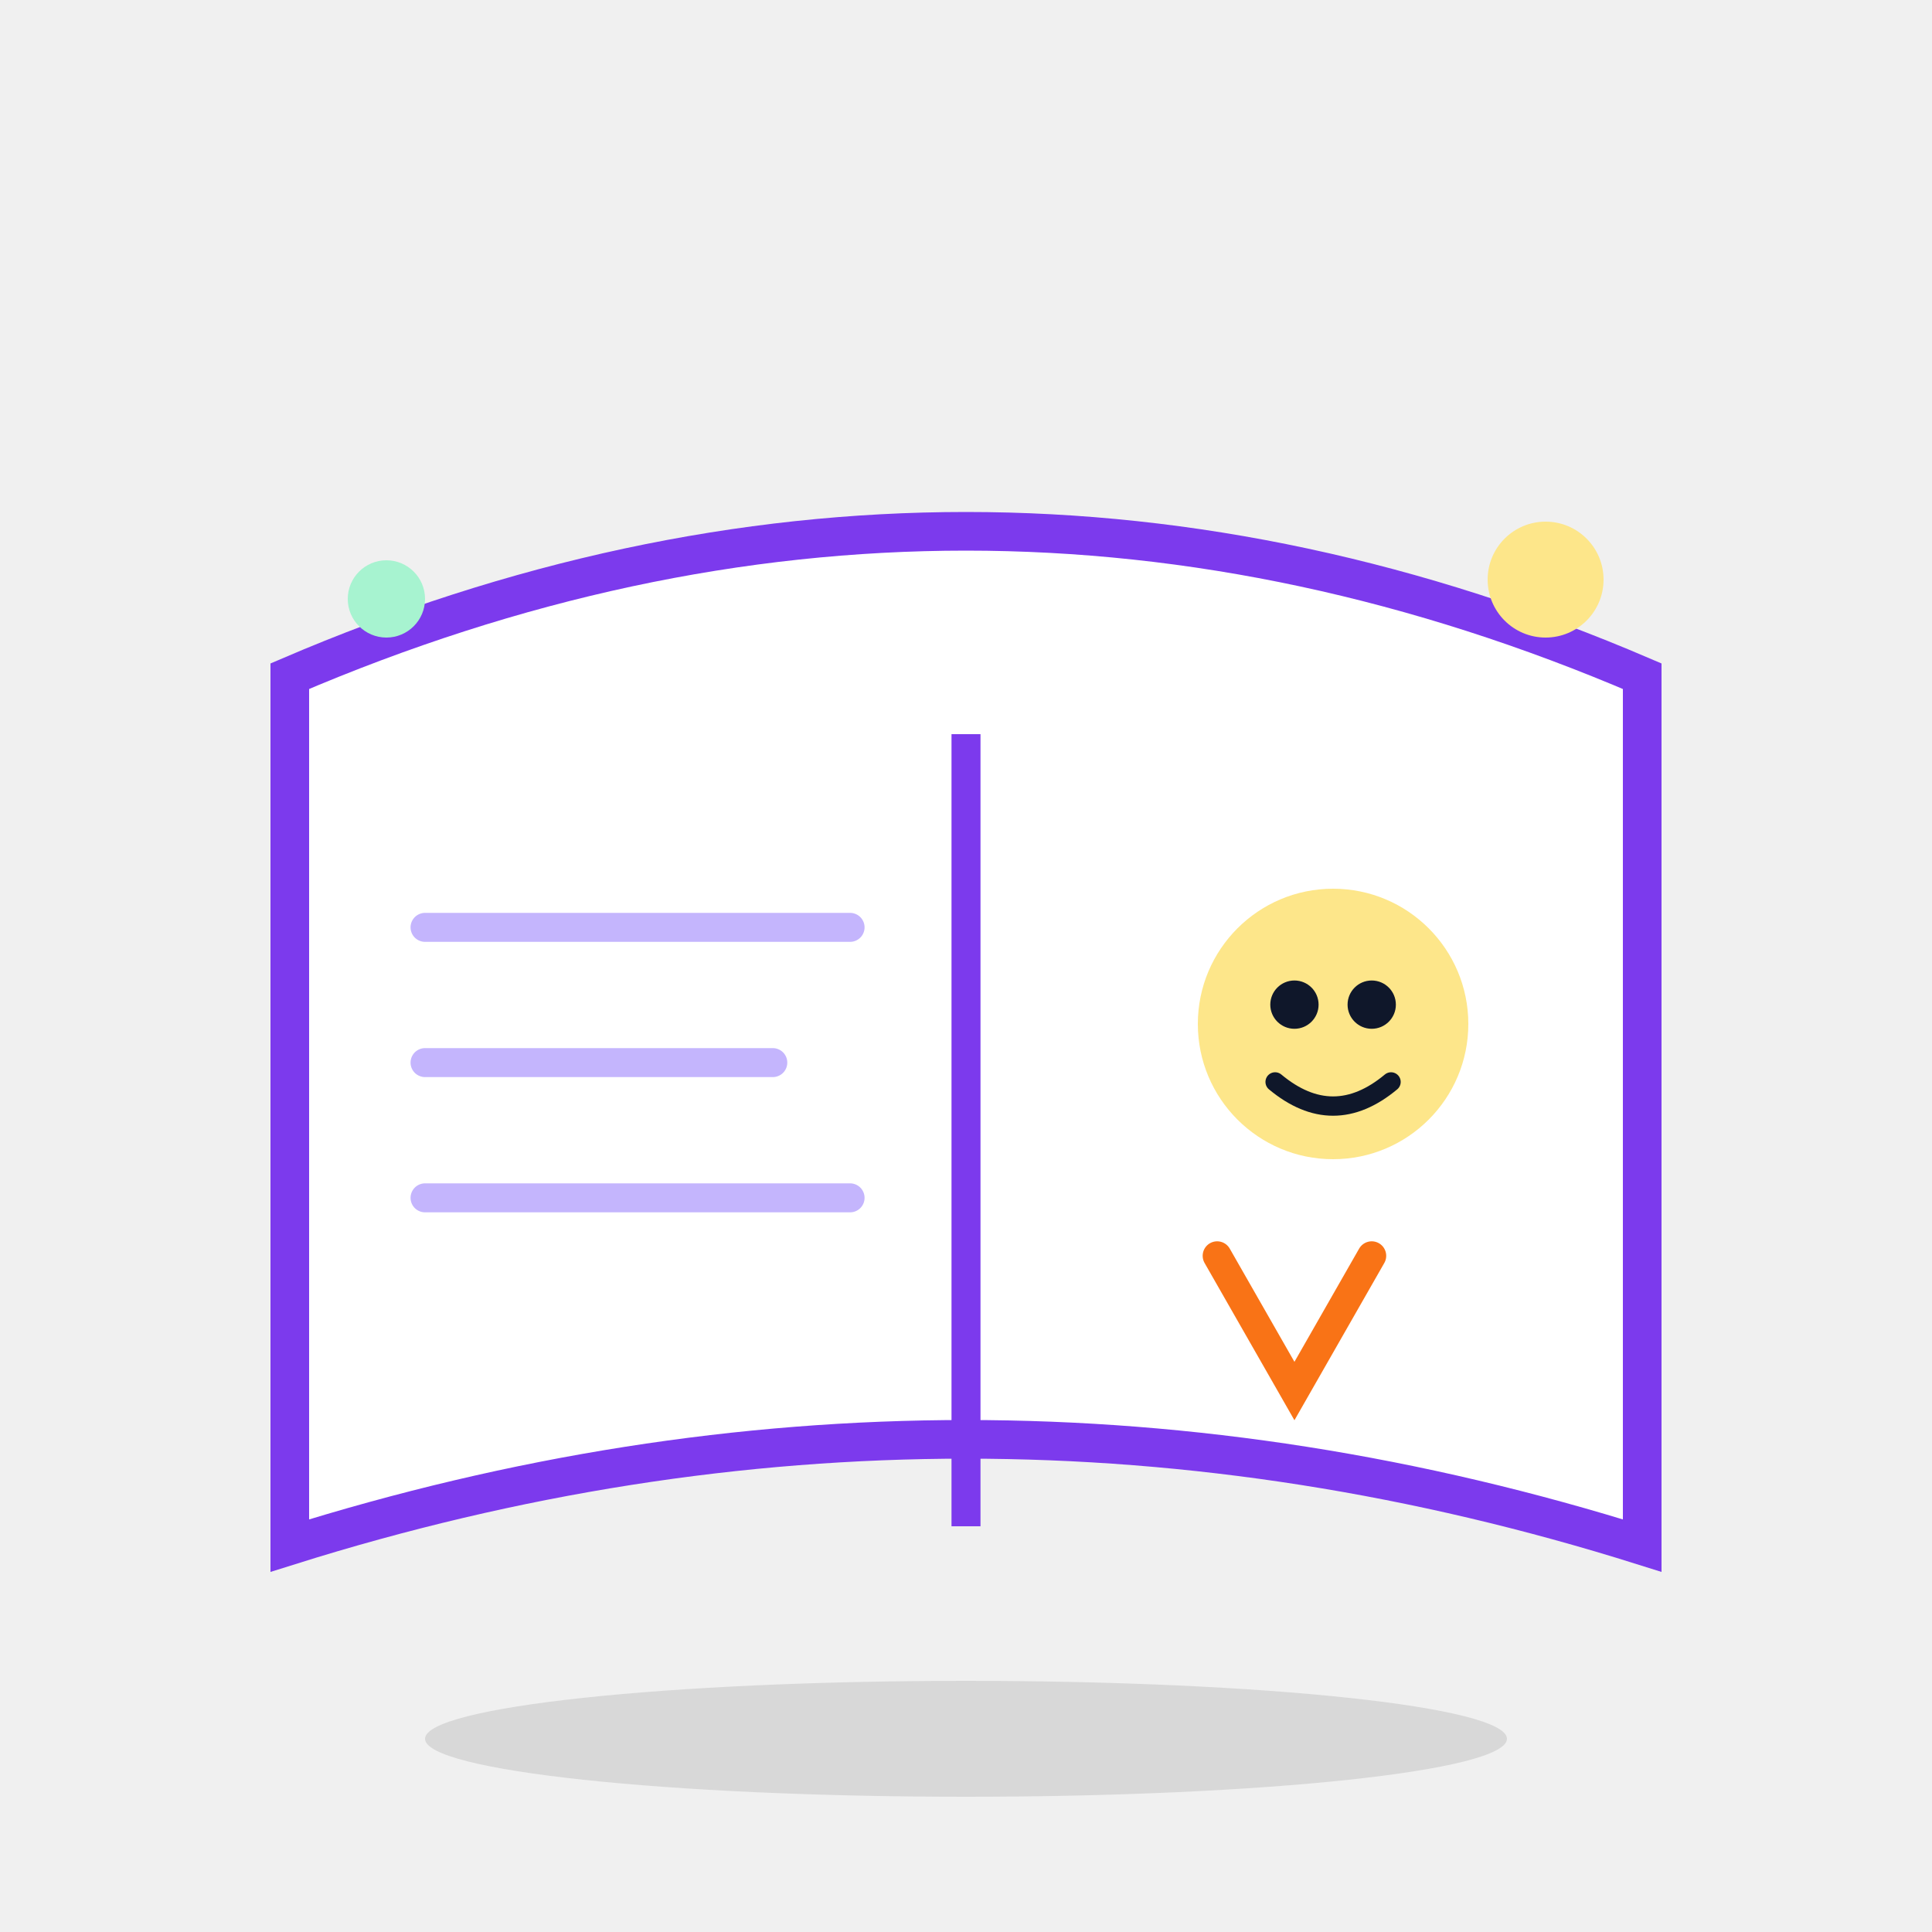
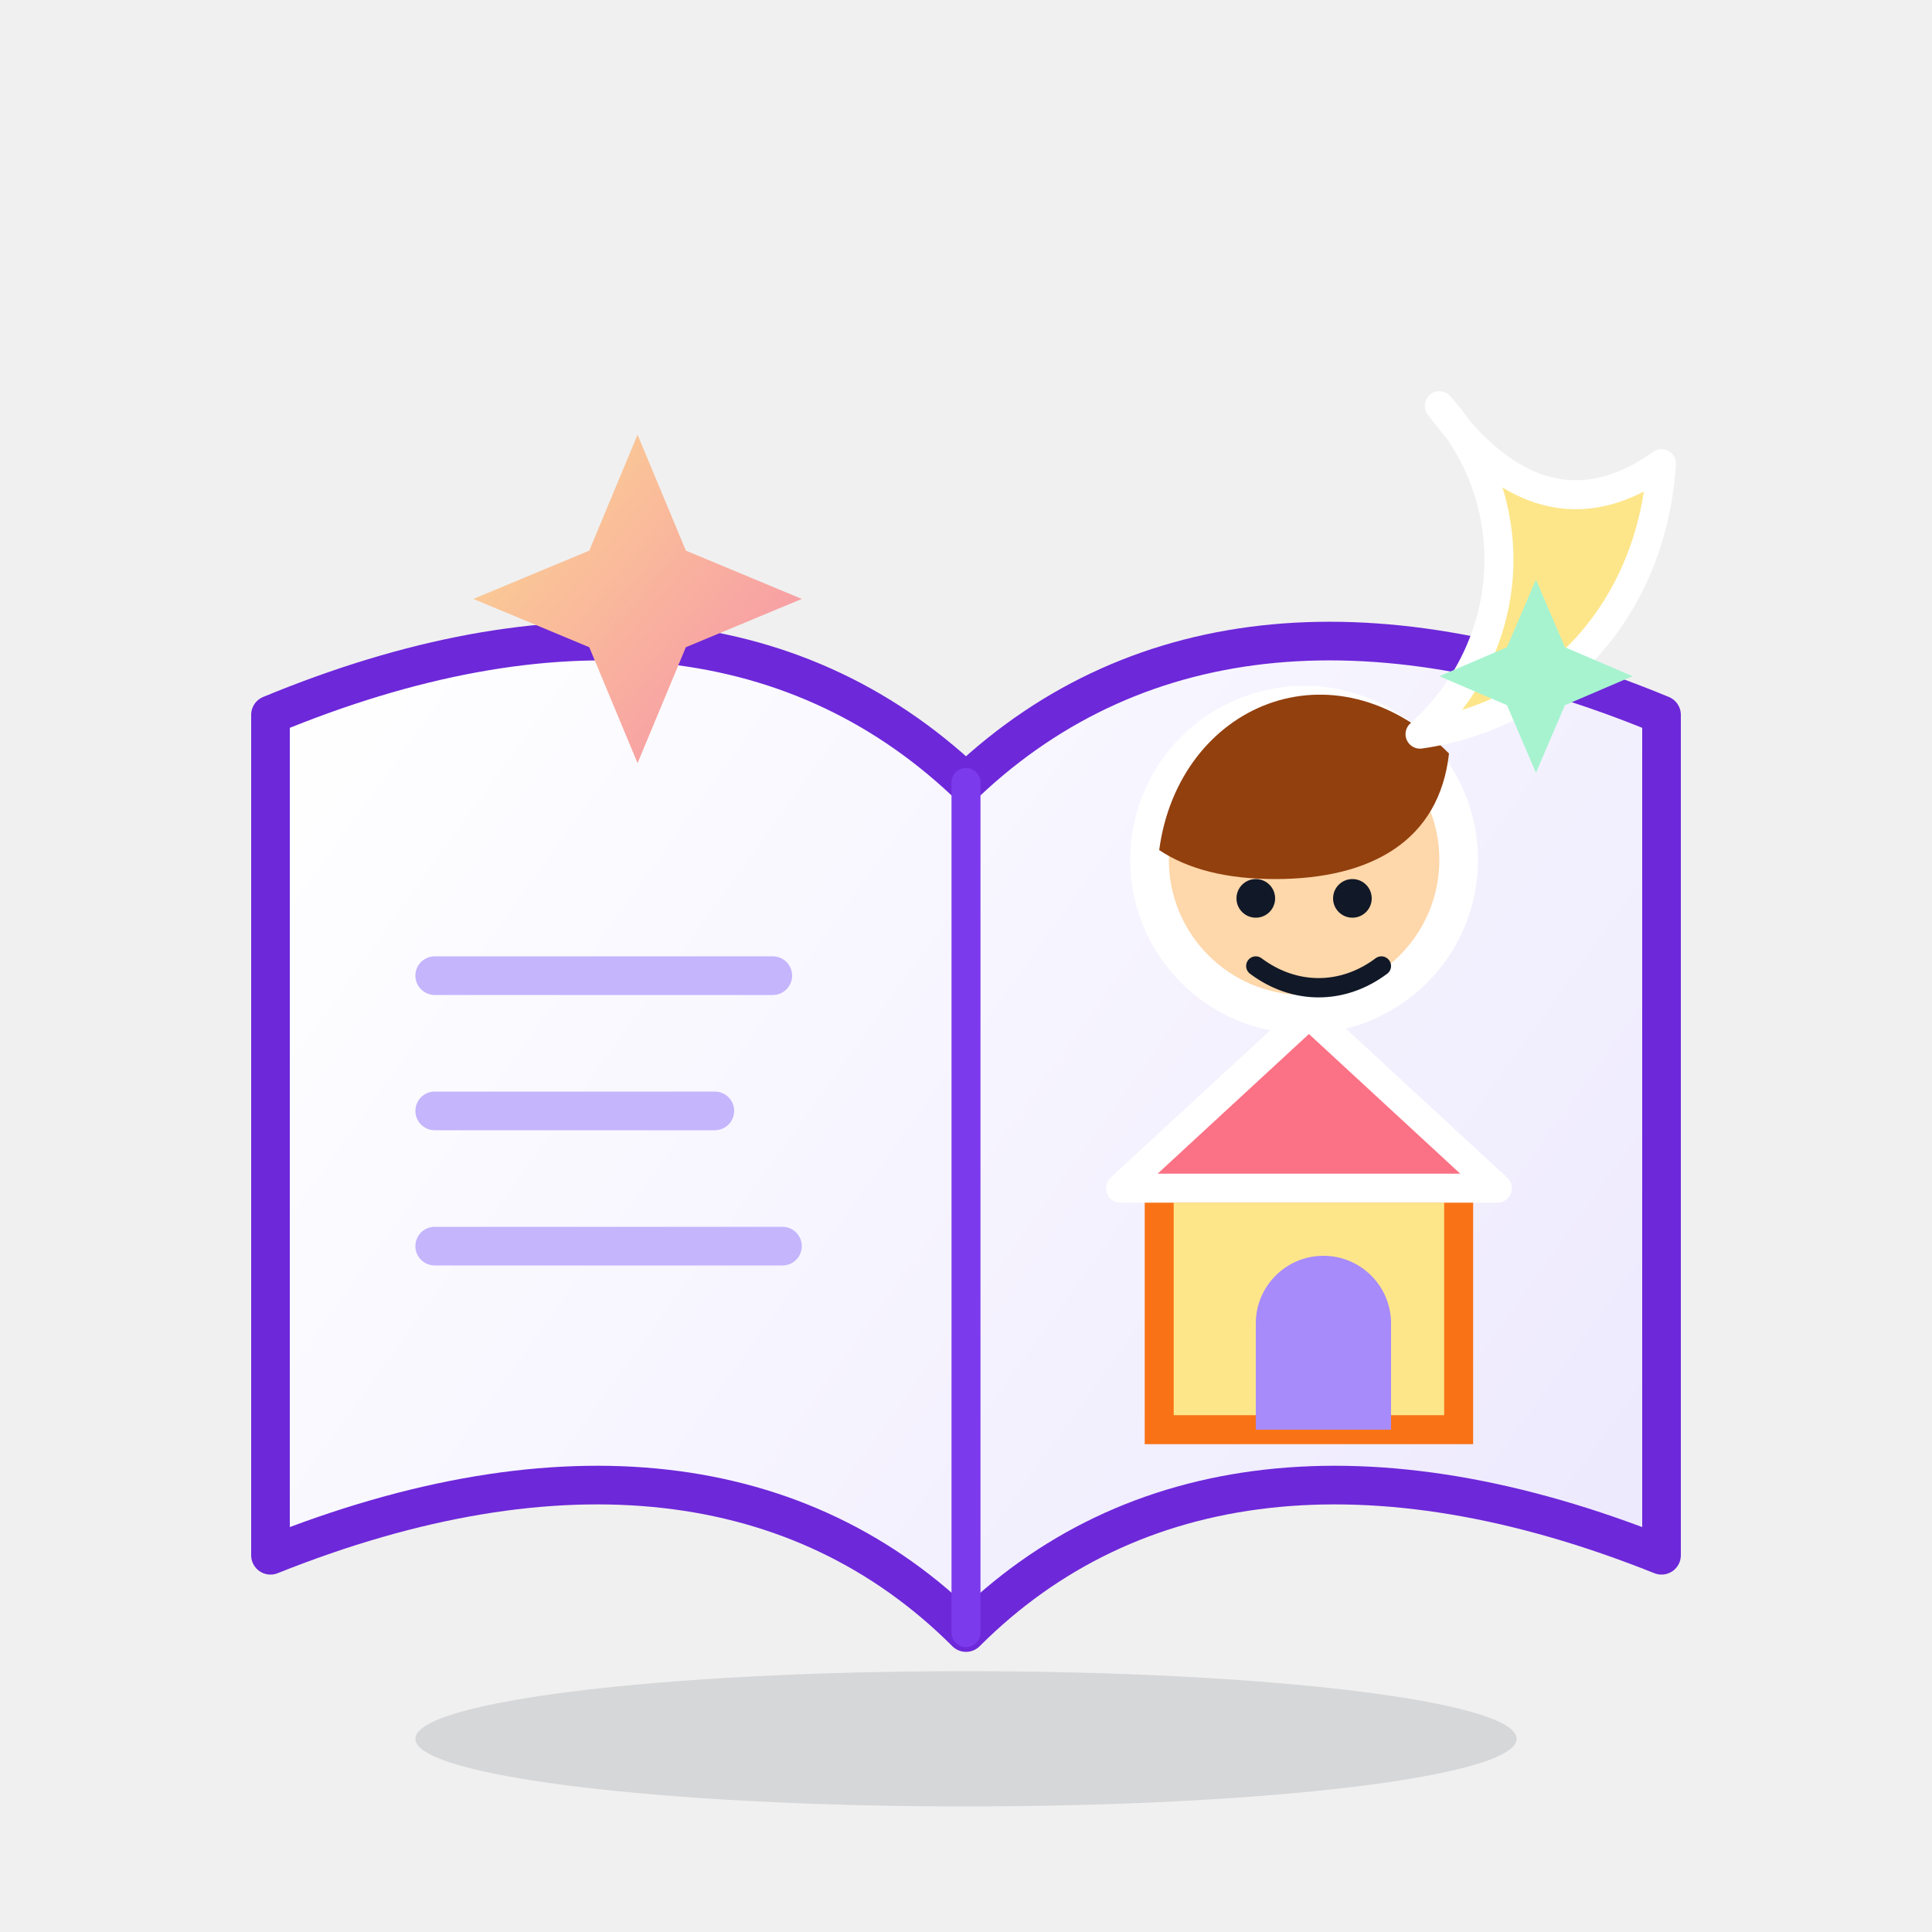
- <svg xmlns="http://www.w3.org/2000/svg" viewBox="0 0 200 200" fill="none">
-   <ellipse cx="100" cy="180" rx="56" ry="6" fill="#000" opacity=".10" />
-   <path d="M30 70 q70 -30 140 0 v90 q-70 -22 -140 0 z" fill="#fff" stroke="#7C3AED" stroke-width="4" />
-   <path d="M100 76 v82" stroke="#7C3AED" stroke-width="3" />
-   <path d="M44 96 h44 M44 110 h36 M44 124 h44" stroke="#C4B5FD" stroke-width="3" stroke-linecap="round" />
-   <circle cx="138" cy="106" r="14" fill="#FDE68A" />
-   <circle cx="134" cy="104" r="2.5" fill="#0F172A" />
-   <circle cx="142" cy="104" r="2.5" fill="#0F172A" />
-   <path d="M132 112 q6 5 12 0" stroke="#0F172A" stroke-width="2" stroke-linecap="round" fill="none" />
-   <path d="M126 130 l8 14 8 -14" stroke="#F97316" stroke-width="3" stroke-linecap="round" fill="none" />
-   <circle cx="160" cy="60" r="6" fill="#FDE68A" />
-   <circle cx="40" cy="62" r="4" fill="#A7F3D0" />
+ <svg xmlns="http://www.w3.org/2000/svg" viewBox="0 0 200 200" fill="none" role="img" aria-labelledby="storyTitle storyDesc">
+   <defs>
+     <linearGradient id="storyPage" x1="33" y1="66" x2="169" y2="164" gradientUnits="userSpaceOnUse">
+       <stop stop-color="#FFFFFF" />
+       <stop offset="1" stop-color="#EDE9FE" />
+     </linearGradient>
+     <linearGradient id="storySpark" x1="44" y1="38" x2="164" y2="138" gradientUnits="userSpaceOnUse">
+       <stop stop-color="#FDE68A" />
+       <stop offset=".48" stop-color="#F472B6" />
+       <stop offset="1" stop-color="#7C3AED" />
+     </linearGradient>
+   </defs>
+   <ellipse cx="100" cy="180" rx="57" ry="7" fill="#111827" opacity=".12" />
+   <path d="M28 74c29-12 54-10 72 7 18-17 43-19 72-7v87c-30-12-55-9-72 8-17-17-42-20-72-8V74Z" fill="url(#storyPage)" stroke="#6D28D9" stroke-width="4" stroke-linejoin="round" />
+   <path d="M100 81v88" stroke="#7C3AED" stroke-width="3" stroke-linecap="round" />
+   <path d="M45 101h35M45 115h29M45 129h36" stroke="#C4B5FD" stroke-width="4" stroke-linecap="round" />
+   <circle cx="135" cy="89" r="16" fill="#FED7AA" stroke="#fff" stroke-width="4" />
+   <path d="M120 88c2-15 18-22 30-10-1 9-8 13-18 13-5 0-9-1-12-3Z" fill="#92400E" />
+   <circle cx="130" cy="93" r="2" fill="#111827" />
+   <circle cx="140" cy="93" r="2" fill="#111827" />
+   <path d="M130 100c4 3 9 3 13 0" stroke="#111827" stroke-width="2" stroke-linecap="round" />
+   <path d="M120 123h31v25h-31v-25Z" fill="#FDE68A" stroke="#F97316" stroke-width="3" />
+   <path d="M116 123h39l-19.5-18L116 123Z" fill="#FB7185" stroke="#fff" stroke-width="3" stroke-linejoin="round" />
+   <path d="M130 148v-11a7 7 0 0 1 14 0v11" fill="#A78BFA" />
+   <path d="M66 45l5 12 12 5-12 5-5 12-5-12-12-5 12-5 5-12Z" fill="url(#storySpark)" />
+   <path d="M149 42c9 10 8 25-2 34 14-2 24-13 25-28-7 5-15 5-23-6Z" fill="#FDE68A" stroke="#fff" stroke-width="3" stroke-linejoin="round" />
+   <path d="M159 60l3 7 7 3-7 3-3 7-3-7-7-3 7-3 3-7Z" fill="#A7F3D0" />
</svg>
